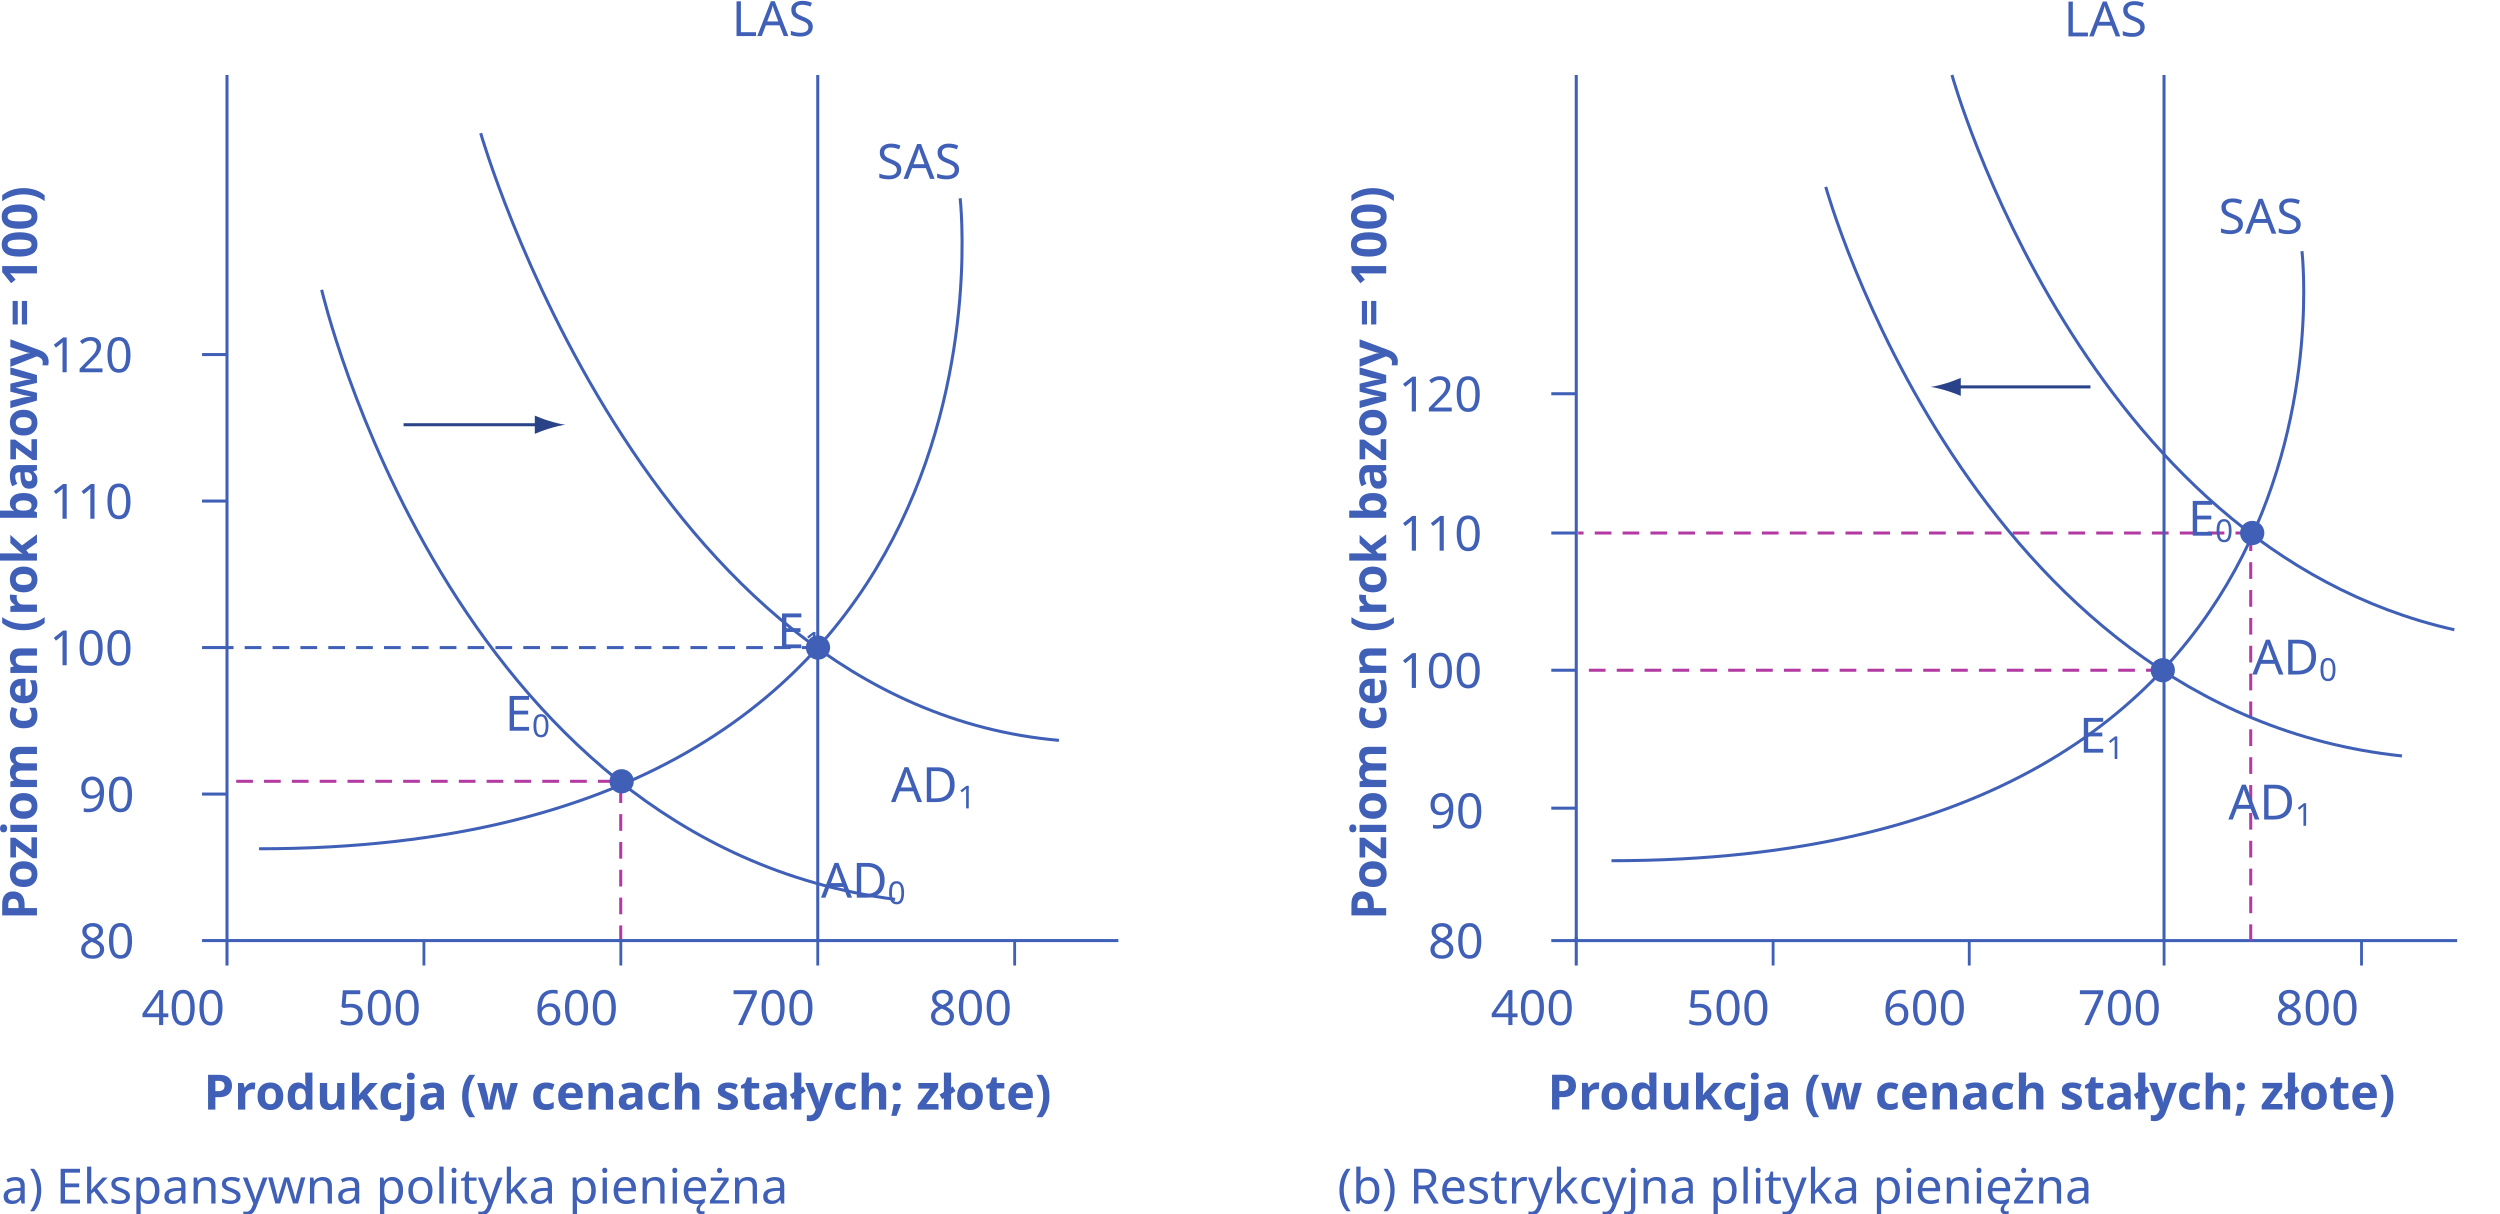
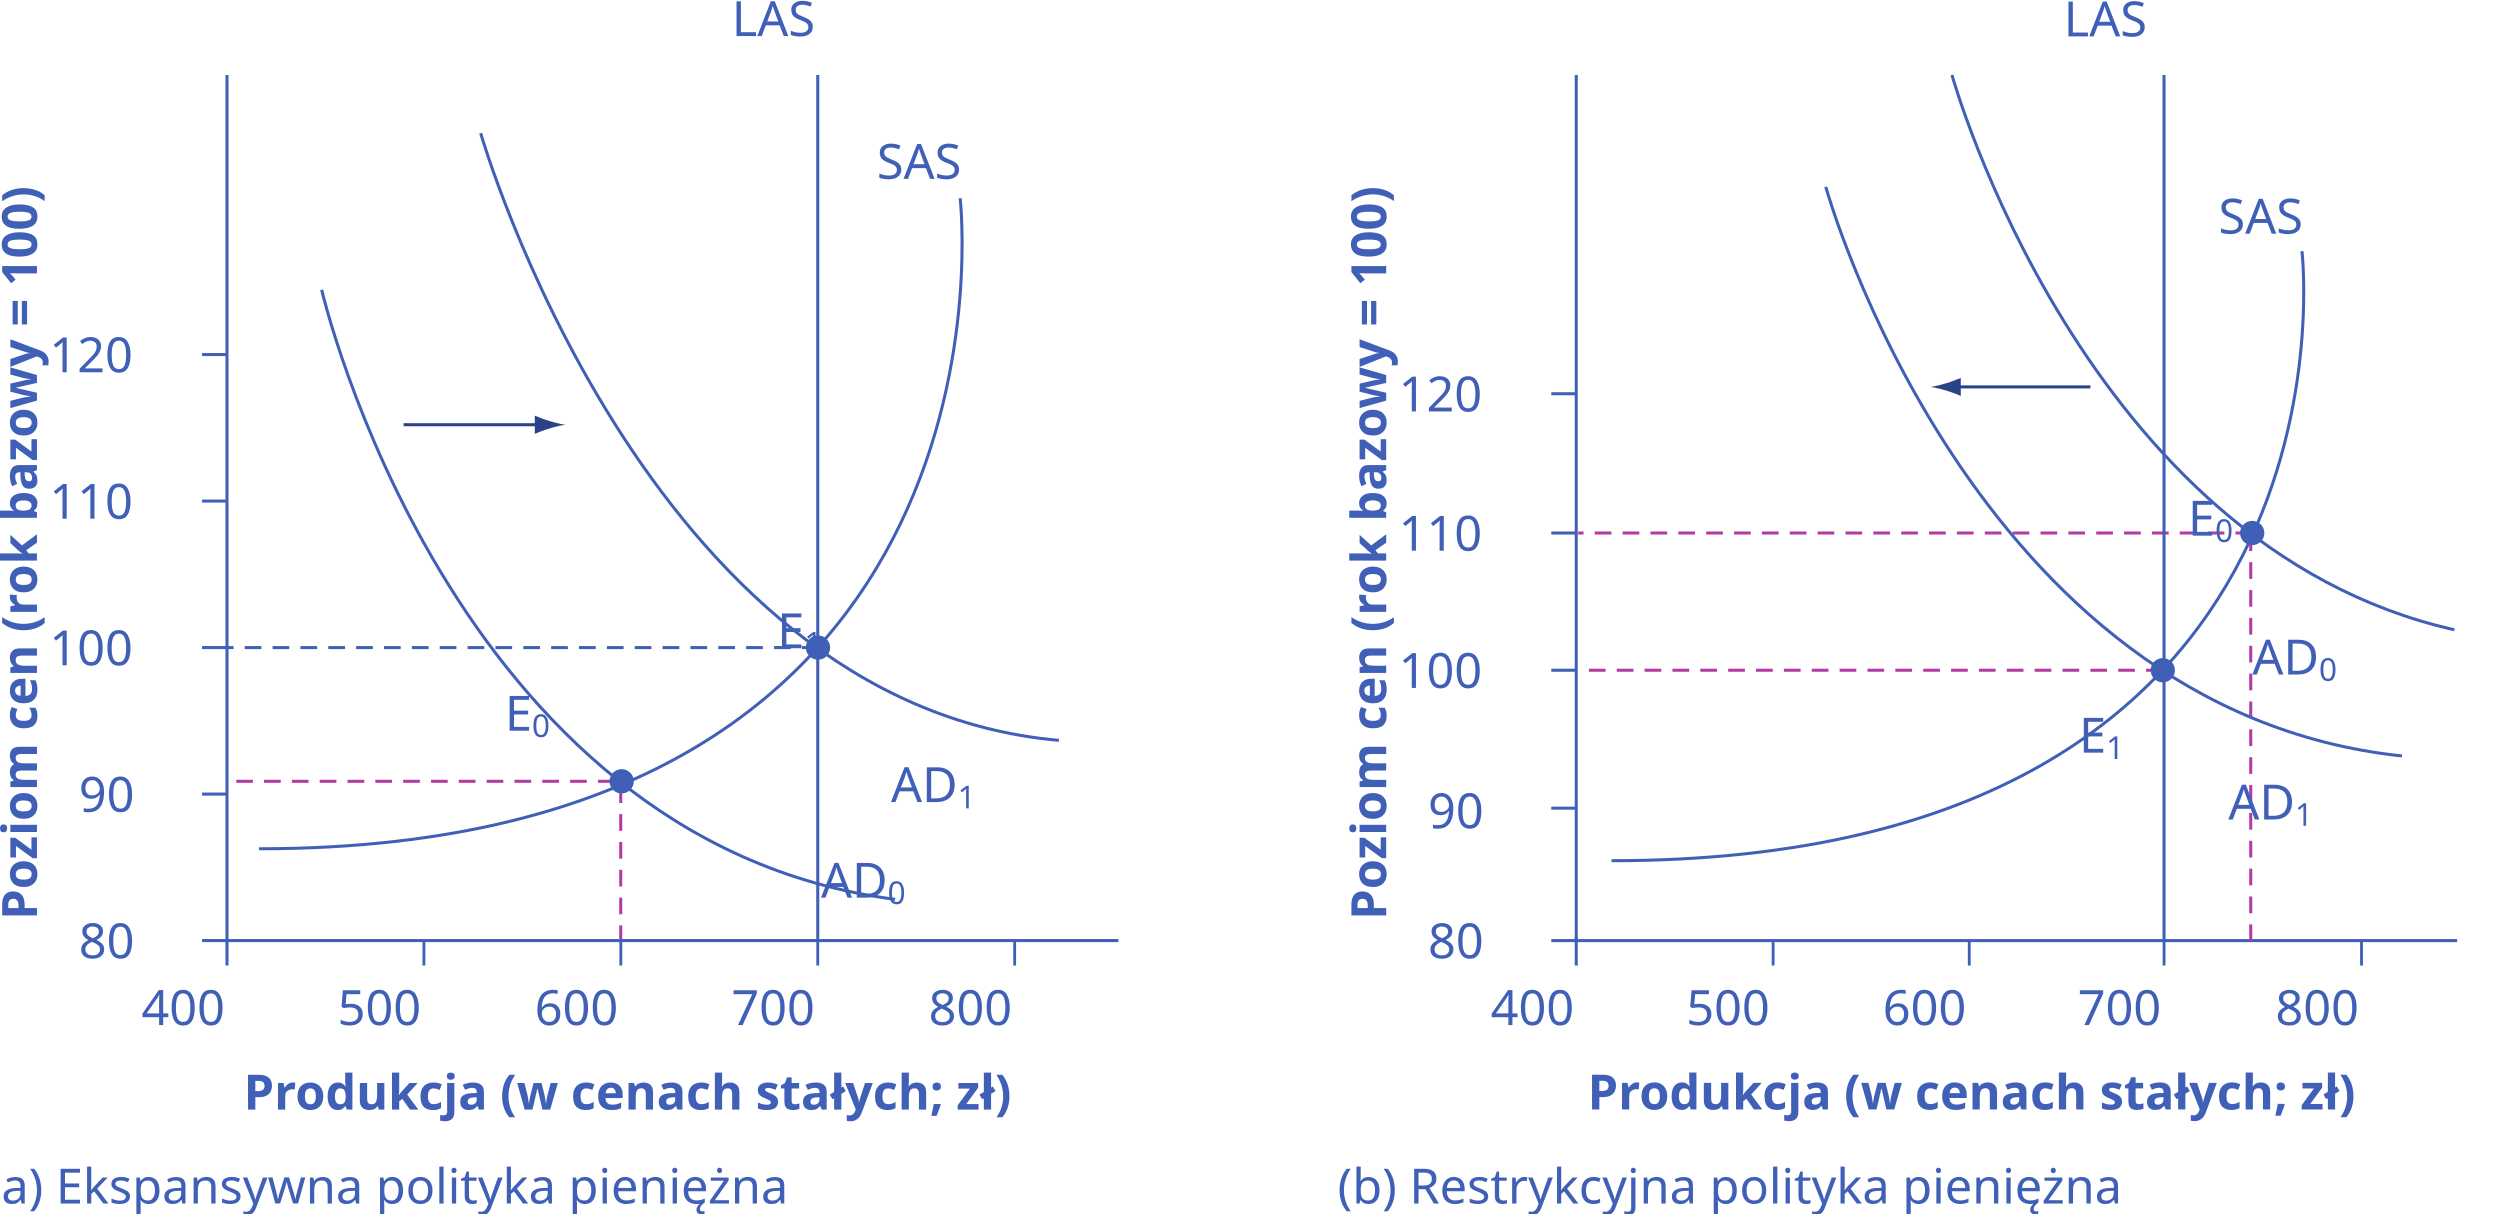
<svg xmlns="http://www.w3.org/2000/svg" version="1.1" id="svg2" width="548.226" height="266.145" viewBox="0 0 548.226 266.145">
  <defs id="defs6" />
  <g id="g10" transform="matrix(1.333333,0,0,-1.333333,1.796446,275.7946)">
-     <g id="g3885">
+     <g id="g1">
      <path d="M 35.987,52.152 V 48.047" style="fill:none;stroke:#3f60b6;stroke-width:0.5;stroke-linecap:butt;stroke-linejoin:miter;stroke-miterlimit:4;stroke-dasharray:none;stroke-opacity:1" id="path30" />
      <path d="M 68.373,52.152 V 48.047" style="fill:none;stroke:#3f60b6;stroke-width:0.465;stroke-linecap:butt;stroke-linejoin:miter;stroke-miterlimit:4;stroke-dasharray:none;stroke-opacity:1" id="path48" />
      <path d="M 133.146,52.152 V 48.047" style="fill:none;stroke:#3f60b6;stroke-width:0.465;stroke-linecap:butt;stroke-linejoin:miter;stroke-miterlimit:4;stroke-dasharray:none;stroke-opacity:1" id="path56" />
      <path d="M 100.759,52.152 V 48.047" style="fill:none;stroke:#3f60b6;stroke-width:0.465;stroke-linecap:butt;stroke-linejoin:miter;stroke-miterlimit:4;stroke-dasharray:none;stroke-opacity:1" id="path58" />
      <path d="M 165.532,52.152 V 48.047" style="fill:none;stroke:#3f60b6;stroke-width:0.465;stroke-linecap:butt;stroke-linejoin:miter;stroke-miterlimit:4;stroke-dasharray:none;stroke-opacity:1" id="path60" />
      <path d="m 31.882,52.152 h 4.105" style="fill:none;stroke:#3f60b6;stroke-width:0.5;stroke-linecap:butt;stroke-linejoin:miter;stroke-miterlimit:4;stroke-dasharray:none;stroke-opacity:1" id="path62" />
      <path d="m 31.882,76.247 h 4.105" style="fill:none;stroke:#3f60b6;stroke-width:0.5;stroke-linecap:butt;stroke-linejoin:miter;stroke-miterlimit:4;stroke-dasharray:none;stroke-opacity:1" id="path70" />
      <path d="m 31.882,100.342 h 4.105" style="fill:none;stroke:#3f60b6;stroke-width:0.5;stroke-linecap:butt;stroke-linejoin:miter;stroke-miterlimit:4;stroke-dasharray:none;stroke-opacity:1" id="path72" />
      <path d="m 31.882,124.437 h 4.105" style="fill:none;stroke:#3f60b6;stroke-width:0.5;stroke-linecap:butt;stroke-linejoin:miter;stroke-miterlimit:4;stroke-dasharray:none;stroke-opacity:1" id="path74" />
      <path d="m 31.882,148.532 h 4.105" style="fill:none;stroke:#3f60b6;stroke-width:0.5;stroke-linecap:butt;stroke-linejoin:miter;stroke-miterlimit:4;stroke-dasharray:none;stroke-opacity:1" id="path76" />
      <path d="m 77.71,184.939 c 0,0 26.947,-93.912 95.103,-99.857" style="fill:none;stroke:#3f60b6;stroke-width:0.5;stroke-linecap:butt;stroke-linejoin:miter;stroke-miterlimit:4;stroke-dasharray:none;stroke-opacity:1" id="path118" />
      <path d="m 51.557,159.183 c 0,0 21.002,-90.744 94.311,-100.253" style="fill:none;stroke:#3f60b6;stroke-width:0.5;stroke-linecap:butt;stroke-linejoin:miter;stroke-miterlimit:4;stroke-dasharray:none;stroke-opacity:1" id="path120" />
      <path d="m 156.567,174.24 c 0,0 12.284,-106.99 -115.311,-106.99" style="fill:none;stroke:#3f60b6;stroke-width:0.5;stroke-linecap:butt;stroke-linejoin:miter;stroke-miterlimit:4;stroke-dasharray:none;stroke-opacity:1" id="path122" />
      <path d="M 133.286,100.339 H 35.805" style="fill:none;stroke:#3f60b6;stroke-width:0.5;stroke-linecap:butt;stroke-linejoin:miter;stroke-miterlimit:4;stroke-dasharray:2.749, 1.833;stroke-dashoffset:0;stroke-opacity:1" id="path124" />
      <path d="M 133.146,51.896 V 194.514" style="fill:none;stroke:#3f60b6;stroke-width:0.5;stroke-linecap:butt;stroke-linejoin:miter;stroke-miterlimit:4;stroke-dasharray:none;stroke-opacity:1" id="path126" />
      <path d="M 100.742,51.896 V 78.348 H 35.805" style="fill:none;stroke:#b33aa3;stroke-width:0.499;stroke-linecap:butt;stroke-linejoin:miter;stroke-miterlimit:4;stroke-dasharray:2.746, 1.83;stroke-dashoffset:0;stroke-opacity:1" id="path128" />
      <path d="M 65.031,136.992 H 87.618" style="fill:none;stroke:#2a4288;stroke-width:0.5;stroke-linecap:butt;stroke-linejoin:miter;stroke-miterlimit:4;stroke-dasharray:none;stroke-opacity:1" id="path130" />
      <path d="m 89.021,137.602 c -0.984,0.297 -1.622,0.57 -2.41,0.887 v -3 c 0.282,0.134 1.427,0.59 2.41,0.886 1.052,0.319 2.005,0.537 2.624,0.614 -0.619,0.077 -1.572,0.295 -2.624,0.613" style="fill:#2a4288;fill-opacity:1;fill-rule:nonzero;stroke:none;stroke-width:0.1" id="path132" />
      <path d="m 134.602,101.753 c 0.778,-0.778 0.778,-2.051 0,-2.828 -0.778,-0.778 -2.05,-0.778 -2.828,0 -0.778,0.777 -0.778,2.05 0,2.828 0.778,0.777 2.05,0.777 2.828,0" style="fill:#3f60b6;fill-opacity:1;fill-rule:nonzero;stroke:none;stroke-width:0.1" id="path134" />
      <path d="m 102.305,79.762 c 0.778,-0.778 0.778,-2.051 0,-2.829 -0.778,-0.777 -2.05,-0.777 -2.828,0 -0.778,0.778 -0.778,2.051 0,2.829 0.778,0.777 2.05,0.777 2.828,0" style="fill:#3f60b6;fill-opacity:1;fill-rule:nonzero;stroke:none;stroke-width:0.1" id="path136" />
      <path d="M 257.895,52.746 V 48.047" style="fill:none;stroke:#3f60b6;stroke-width:0.5;stroke-linecap:butt;stroke-linejoin:miter;stroke-miterlimit:4;stroke-dasharray:none;stroke-opacity:1" id="path154" />
      <path d="M 290.273,52.16 V 48.047" style="fill:none;stroke:#3f60b6;stroke-width:0.468;stroke-linecap:butt;stroke-linejoin:miter;stroke-miterlimit:4;stroke-dasharray:none;stroke-opacity:1" id="path206" />
      <path d="M 354.573,52.161 V 48.047" style="fill:none;stroke:#3f60b6;stroke-width:0.468;stroke-linecap:butt;stroke-linejoin:miter;stroke-miterlimit:4;stroke-dasharray:none;stroke-opacity:1" id="path214" />
      <path d="M 322.531,52.16 V 48.047" style="fill:none;stroke:#3f60b6;stroke-width:0.468;stroke-linecap:butt;stroke-linejoin:miter;stroke-miterlimit:4;stroke-dasharray:none;stroke-opacity:1" id="path216" />
      <path d="M 387.046,52.16 V 48.047" style="fill:none;stroke:#3f60b6;stroke-width:0.468;stroke-linecap:butt;stroke-linejoin:miter;stroke-miterlimit:4;stroke-dasharray:none;stroke-opacity:1" id="path218" />
      <path d="M 253.79,52.148 H 257.895" style="fill:none;stroke:#3f60b6;stroke-width:0.5;stroke-linecap:butt;stroke-linejoin:miter;stroke-miterlimit:4;stroke-dasharray:none;stroke-opacity:1" id="path220" />
      <path d="M 253.79,73.929 H 257.895" style="fill:none;stroke:#3f60b6;stroke-width:0.5;stroke-linecap:butt;stroke-linejoin:miter;stroke-miterlimit:4;stroke-dasharray:none;stroke-opacity:1" id="path228" />
      <path d="M 253.79,96.614 H 257.895" style="fill:none;stroke:#3f60b6;stroke-width:0.5;stroke-linecap:butt;stroke-linejoin:miter;stroke-miterlimit:4;stroke-dasharray:none;stroke-opacity:1" id="path230" />
      <path d="M 253.79,119.183 H 257.895" style="fill:none;stroke:#3f60b6;stroke-width:0.5;stroke-linecap:butt;stroke-linejoin:miter;stroke-miterlimit:4;stroke-dasharray:none;stroke-opacity:1" id="path232" />
      <path d="M 253.79,142.088 H 257.895" style="fill:none;stroke:#3f60b6;stroke-width:0.5;stroke-linecap:butt;stroke-linejoin:miter;stroke-miterlimit:4;stroke-dasharray:none;stroke-opacity:1" id="path234" />
      <path d="M 402.773,52.148 H 257.895 v 142.366" style="fill:none;stroke:#3f60b6;stroke-width:0.5;stroke-linecap:butt;stroke-linejoin:miter;stroke-miterlimit:4;stroke-dasharray:none;stroke-opacity:1" id="path236" />
      <path d="m 319.687,194.514 c 0,0 21.537,-77.536 82.626,-91.242" style="fill:none;stroke:#3f60b6;stroke-width:0.5;stroke-linecap:butt;stroke-linejoin:miter;stroke-miterlimit:4;stroke-dasharray:none;stroke-opacity:1" id="path238" />
      <path d="m 377.251,165.536 c 0,0 11.749,-100.25 -113.564,-100.25" style="fill:none;stroke:#3f60b6;stroke-width:0.5;stroke-linecap:butt;stroke-linejoin:miter;stroke-miterlimit:4;stroke-dasharray:none;stroke-opacity:1" id="path240" />
      <path d="M 354.362,96.614 H 258.207" style="fill:none;stroke:#b33aa3;stroke-width:0.5;stroke-linecap:butt;stroke-linejoin:miter;stroke-miterlimit:4;stroke-dasharray:2.749, 1.833;stroke-dashoffset:0;stroke-opacity:1" id="path242" />
      <path d="M 369.07,119.183 H 258.207" style="fill:none;stroke:#b33aa3;stroke-width:0.5;stroke-linecap:butt;stroke-linejoin:miter;stroke-miterlimit:4;stroke-dasharray:2.749, 1.833;stroke-dashoffset:0;stroke-opacity:1" id="path244" />
      <path d="M 354.565,51.894 V 194.514" style="fill:none;stroke:#3f60b6;stroke-width:0.5;stroke-linecap:butt;stroke-linejoin:miter;stroke-miterlimit:4;stroke-dasharray:none;stroke-opacity:1" id="path246" />
      <path d="m 342.463,143.215 h -22.32" style="fill:none;stroke:#2a4288;stroke-width:0.5;stroke-linecap:butt;stroke-linejoin:miter;stroke-miterlimit:4;stroke-dasharray:none;stroke-opacity:1" id="path248" />
      <path d="m 318.754,143.817 c 0.973,0.294 1.604,0.564 2.383,0.877 v -2.964 c -0.278,0.132 -1.41,0.583 -2.383,0.876 -1.039,0.314 -1.979,0.53 -2.591,0.606 0.612,0.076 1.552,0.291 2.591,0.605" style="fill:#2a4288;fill-opacity:1;fill-rule:nonzero;stroke:none;stroke-width:0.1" id="path250" />
      <path d="M 368.825,118.967 V 52.13" style="fill:none;stroke:#b33aa3;stroke-width:0.5;stroke-linecap:butt;stroke-linejoin:miter;stroke-miterlimit:4;stroke-dasharray:2.749, 1.833;stroke-dashoffset:0;stroke-opacity:1" id="path252" />
      <path d="m 298.931,176.109 c 0,0 23.889,-86.152 94.767,-93.593" style="fill:none;stroke:#3f60b6;stroke-width:0.5;stroke-linecap:butt;stroke-linejoin:miter;stroke-miterlimit:4;stroke-dasharray:none;stroke-opacity:1" id="path254" />
      <path d="m 370.484,120.597 c 0.777,-0.778 0.777,-2.051 0,-2.829 -0.777,-0.777 -2.051,-0.777 -2.828,0 -0.778,0.778 -0.778,2.051 0,2.829 0.777,0.778 2.051,0.778 2.828,0" style="fill:#3f60b6;fill-opacity:1;fill-rule:nonzero;stroke:none;stroke-width:0.1" id="path256" />
      <path d="m 355.776,98.028 c 0.777,-0.778 0.777,-2.052 0,-2.829 -0.777,-0.777 -2.051,-0.777 -2.828,0 -0.778,0.777 -0.778,2.051 0,2.829 0.777,0.778 2.051,0.778 2.828,0" style="fill:#3f60b6;fill-opacity:1;fill-rule:nonzero;stroke:none;stroke-width:0.1" id="path258" />
      <text xml:space="preserve" style="font-variant:normal;font-weight:normal;font-size:8px;font-family:ArialMT;-inkscape-font-specification:ArialMT;writing-mode:lr-tb;fill:#3f60b6;fill-opacity:1;fill-rule:nonzero;stroke:none;stroke-width:1" id="text20116-1-3-7-8-7-9-3-7-5-2" x="109.14" y="-24.354" transform="scale(1,-1)">
-         <tspan style="font-style:normal;font-variant:normal;font-weight:bold;font-stretch:normal;font-family:sans-serif;-inkscape-font-specification:'sans-serif Bold';text-align:center;text-anchor:middle;stroke-width:1" x="109.14" y="-24.354" id="tspan4232-0-4-6-5-2-6-7-0-6">Produkcja (w cenach stałych; złote)</tspan>
+         <tspan style="font-style:normal;font-variant:normal;font-weight:bold;font-stretch:normal;font-family:sans-serif;-inkscape-font-specification:'sans-serif Bold';text-align:center;text-anchor:middle;stroke-width:1" x="109.14" y="-24.354" id="tspan4232-0-4-6-5-2-6-7-0-6">Produkcja (w cenach stałych; zł)</tspan>
      </text>
      <text xml:space="preserve" style="font-variant:normal;font-weight:normal;font-size:8px;font-family:ArialMT;-inkscape-font-specification:ArialMT;writing-mode:lr-tb;fill:#3f60b6;fill-opacity:1;fill-rule:nonzero;stroke:none;stroke-width:1" id="text20116-1-3-7-8-7-9-3-7-5-2-8" x="330.186" y="-24.371" transform="scale(1,-1)">
-         <tspan style="font-style:normal;font-variant:normal;font-weight:bold;font-stretch:normal;font-family:sans-serif;-inkscape-font-specification:'sans-serif Bold';text-align:center;text-anchor:middle;stroke-width:1" x="330.186" y="-24.371" id="tspan4232-0-4-6-5-2-6-7-0-6-31">Produkcja (w cenach stałych; złote)</tspan>
+         <tspan style="font-style:normal;font-variant:normal;font-weight:bold;font-stretch:normal;font-family:sans-serif;-inkscape-font-specification:'sans-serif Bold';text-align:center;text-anchor:middle;stroke-width:1" x="330.186" y="-24.371" id="tspan4232-0-4-6-5-2-6-7-0-6-31">Produkcja (w cenach stałych; zł)</tspan>
      </text>
      <text xml:space="preserve" style="font-variant:normal;font-weight:normal;font-size:8px;font-family:ArialMT;-inkscape-font-specification:ArialMT;writing-mode:lr-tb;fill:#3f60b6;fill-opacity:1;fill-rule:nonzero;stroke:none;stroke-width:1" id="text20116-1-3-7-8-7-9-3-7-5-2-9" x="123.183" y="4.731" transform="matrix(0,1,1,0,0,0)">
        <tspan style="font-style:normal;font-variant:normal;font-weight:bold;font-stretch:normal;font-family:sans-serif;-inkscape-font-specification:'sans-serif Bold';text-align:center;text-anchor:middle;stroke-width:1" x="123.183" y="4.731" id="tspan4232-0-4-6-5-2-6-7-0-6-3">Poziom cen (rok bazowy = 100)</tspan>
      </text>
      <text xml:space="preserve" style="font-variant:normal;font-weight:normal;font-size:8px;font-family:ArialMT;-inkscape-font-specification:ArialMT;writing-mode:lr-tb;fill:#3f60b6;fill-opacity:1;fill-rule:nonzero;stroke:none;stroke-width:1" id="text20116-1-3-7-8-7-9-3-7-5-2-9-8" x="123.183" y="226.639" transform="matrix(0,1,1,0,0,0)">
        <tspan style="font-style:normal;font-variant:normal;font-weight:bold;font-stretch:normal;font-family:sans-serif;-inkscape-font-specification:'sans-serif Bold';text-align:center;text-anchor:middle;stroke-width:1" x="123.183" y="226.639" id="tspan4232-0-4-6-5-2-6-7-0-6-3-9">Poziom cen (rok bazowy = 100)</tspan>
      </text>
      <text xml:space="preserve" style="font-variant:normal;font-weight:normal;font-size:8px;font-family:ArialMT;-inkscape-font-specification:ArialMT;writing-mode:lr-tb;fill:#3f60b6;fill-opacity:1;fill-rule:nonzero;stroke:none;stroke-width:1" id="text20116-1-3-7-8-7-9-3-7-5-42-0-8-7" x="378.861" y="-118.747" transform="scale(1,-1)">
        <tspan style="font-style:normal;font-variant:normal;font-weight:normal;font-stretch:normal;font-family:sans-serif;-inkscape-font-specification:sans-serif;text-align:center;text-anchor:middle;stroke-width:1" x="378.861" y="-118.747" id="tspan4232-0-4-6-5-2-6-7-0-96-36-6-6">E<tspan style="font-size:65%;baseline-shift:sub" id="tspan77722-4">0</tspan>
        </tspan>
      </text>
      <text xml:space="preserve" style="font-variant:normal;font-weight:normal;font-size:8px;font-family:ArialMT;-inkscape-font-specification:ArialMT;writing-mode:lr-tb;fill:#3f60b6;fill-opacity:1;fill-rule:nonzero;stroke:none;stroke-width:1" id="text20116-1-3-7-8-7-9-3-7-5-42-0-8-7-8" x="102.042" y="-86.668" transform="scale(1,-1)">
        <tspan style="font-style:normal;font-variant:normal;font-weight:normal;font-stretch:normal;font-family:sans-serif;-inkscape-font-specification:sans-serif;text-align:center;text-anchor:middle;stroke-width:1" x="102.042" y="-86.668" id="tspan4232-0-4-6-5-2-6-7-0-96-36-6-6-59">E<tspan style="font-size:65%;baseline-shift:sub" id="tspan77722-4-7">0</tspan>
        </tspan>
      </text>
      <text xml:space="preserve" style="font-variant:normal;font-weight:normal;font-size:8px;font-family:ArialMT;-inkscape-font-specification:ArialMT;writing-mode:lr-tb;fill:#3f60b6;fill-opacity:1;fill-rule:nonzero;stroke:none;stroke-width:1" id="text20116-1-3-7-8-7-9-3-7-5-42-0-8-7-2" x="146.835" y="-100.234" transform="scale(1,-1)">
        <tspan style="font-style:normal;font-variant:normal;font-weight:normal;font-stretch:normal;font-family:sans-serif;-inkscape-font-specification:sans-serif;text-align:center;text-anchor:middle;stroke-width:1" x="146.835" y="-100.234" id="tspan4232-0-4-6-5-2-6-7-0-96-36-6-6-4">E<tspan style="font-size:65%;baseline-shift:sub" id="tspan79403">1</tspan>
        </tspan>
      </text>
      <text xml:space="preserve" style="font-variant:normal;font-weight:normal;font-size:8px;font-family:ArialMT;-inkscape-font-specification:ArialMT;writing-mode:lr-tb;fill:#3f60b6;fill-opacity:1;fill-rule:nonzero;stroke:none;stroke-width:1" id="text20116-1-3-7-8-7-9-3-7-5-42-0-8-7-2-5" x="360.941" y="-83.057" transform="scale(1,-1)">
        <tspan style="font-style:normal;font-variant:normal;font-weight:normal;font-stretch:normal;font-family:sans-serif;-inkscape-font-specification:sans-serif;text-align:center;text-anchor:middle;stroke-width:1" x="360.941" y="-83.057" id="tspan4232-0-4-6-5-2-6-7-0-96-36-6-6-4-3">E<tspan style="font-size:65%;baseline-shift:sub" id="tspan79403-8">1</tspan>
        </tspan>
      </text>
      <text xml:space="preserve" style="font-variant:normal;font-weight:normal;font-size:8px;font-family:ArialMT;-inkscape-font-specification:ArialMT;writing-mode:lr-tb;fill:#3f60b6;fill-opacity:1;fill-rule:nonzero;stroke:none;stroke-width:1" id="text20116-1-3-7-8-7-9-3-7-5-42-0-0-0" x="133.135" y="-200.908" transform="scale(1,-1)">
        <tspan style="font-style:normal;font-variant:normal;font-weight:normal;font-stretch:normal;font-family:sans-serif;-inkscape-font-specification:sans-serif;text-align:center;text-anchor:middle;stroke-width:1" x="133.135" y="-200.908" id="tspan4232-0-4-6-5-2-6-7-0-96-36-4-9">LAS</tspan>
      </text>
      <text xml:space="preserve" style="font-variant:normal;font-weight:normal;font-size:8px;font-family:ArialMT;-inkscape-font-specification:ArialMT;writing-mode:lr-tb;fill:#3f60b6;fill-opacity:1;fill-rule:nonzero;stroke:none;stroke-width:1" id="text20116-1-3-7-8-7-9-3-7-5-42-0-0-0-8" x="352.195" y="-200.858" transform="scale(1,-1)">
        <tspan style="font-style:normal;font-variant:normal;font-weight:normal;font-stretch:normal;font-family:sans-serif;-inkscape-font-specification:sans-serif;text-align:center;text-anchor:middle;stroke-width:1" x="352.195" y="-200.858" id="tspan4232-0-4-6-5-2-6-7-0-96-36-4-9-1">LAS</tspan>
      </text>
      <text xml:space="preserve" style="font-variant:normal;font-weight:normal;font-size:8px;font-family:ArialMT;-inkscape-font-specification:ArialMT;writing-mode:lr-tb;fill:#3f60b6;fill-opacity:1;fill-rule:nonzero;stroke:none;stroke-width:1" id="text20116-1-3-7-8-7-9-3-7-5-42-0-0-0-62" x="157.096" y="-177.429" transform="scale(1,-1)">
        <tspan style="font-style:normal;font-variant:normal;font-weight:normal;font-stretch:normal;font-family:sans-serif;-inkscape-font-specification:sans-serif;text-align:center;text-anchor:middle;stroke-width:1" x="157.096" y="-177.429" id="tspan4232-0-4-6-5-2-6-7-0-96-36-4-9-5">SAS</tspan>
      </text>
      <text xml:space="preserve" style="font-variant:normal;font-weight:normal;font-size:8px;font-family:ArialMT;-inkscape-font-specification:ArialMT;writing-mode:lr-tb;fill:#3f60b6;fill-opacity:1;fill-rule:nonzero;stroke:none;stroke-width:1" id="text20116-1-3-7-8-7-9-3-7-5-42-0-0-0-62-6" x="69.66" y="-8.901" transform="scale(1,-1)">
        <tspan style="font-style:normal;font-variant:normal;font-weight:normal;font-stretch:normal;font-family:sans-serif;-inkscape-font-specification:sans-serif;text-align:center;text-anchor:middle;stroke-width:1" x="69.66" y="-8.901" id="tspan4232-0-4-6-5-2-6-7-0-96-36-4-9-5-4">(a) Ekspansywna polityka pieniężna</tspan>
      </text>
-       <text xml:space="preserve" style="font-variant:normal;font-weight:normal;font-size:8px;font-family:ArialMT;-inkscape-font-specification:ArialMT;writing-mode:lr-tb;fill:#3f60b6;fill-opacity:1;fill-rule:nonzero;stroke:none;stroke-width:1" id="text20116-1-3-7-8-7-9-3-7-5-42-0-0-0-62-3" x="287.752" y="-8.901" transform="scale(1,-1)">
-         <tspan style="font-style:normal;font-variant:normal;font-weight:normal;font-stretch:normal;font-family:sans-serif;-inkscape-font-specification:sans-serif;text-align:center;text-anchor:middle;stroke-width:1" x="289.024" y="-8.901" id="tspan4232-0-4-6-5-2-6-7-0-96-36-4-9-5-3">(b) Restrykcyjna plityka pieniężna </tspan>
+       <text xml:space="preserve" style="font-variant:normal;font-weight:normal;font-size:8px;font-family:ArialMT;-inkscape-font-specification:ArialMT;writing-mode:lr-tb;fill:#3f60b6;fill-opacity:1;fill-rule:nonzero;stroke:none;stroke-width:1" id="text20116-1-3-7-8-7-9-3-7-5-42-0-0-0-62-3" x="290.199" y="-8.901" transform="scale(1,-1)">
+         <tspan style="font-style:normal;font-variant:normal;font-weight:normal;font-stretch:normal;font-family:sans-serif;-inkscape-font-specification:sans-serif;text-align:center;text-anchor:middle;stroke-width:1" x="291.471" y="-8.901" id="tspan4232-0-4-6-5-2-6-7-0-96-36-4-9-5-3">(b) Restrykcyjna polityka pieniężna </tspan>
      </text>
      <text xml:space="preserve" style="font-variant:normal;font-weight:normal;font-size:8px;font-family:ArialMT;-inkscape-font-specification:ArialMT;writing-mode:lr-tb;fill:#3f60b6;fill-opacity:1;fill-rule:nonzero;stroke:none;stroke-width:1" id="text20116-1-3-7-8-7-9-3-7-5-42-0-0-0-8-6" x="377.753" y="-168.417" transform="scale(1,-1)">
        <tspan style="font-style:normal;font-variant:normal;font-weight:normal;font-stretch:normal;font-family:sans-serif;-inkscape-font-specification:sans-serif;text-align:center;text-anchor:middle;stroke-width:1" x="377.753" y="-168.417" id="tspan4232-0-4-6-5-2-6-7-0-96-36-4-9-1-2">SAS</tspan>
      </text>
      <text xml:space="preserve" style="font-variant:normal;font-weight:normal;font-size:8px;font-family:ArialMT;-inkscape-font-specification:ArialMT;writing-mode:lr-tb;fill:#3f60b6;fill-opacity:1;fill-rule:nonzero;stroke:none;stroke-width:1" id="text20116-1-3-7-8-7-9-3-7-5-42-0-0-0-9" x="392.697" y="-95.908" transform="scale(1,-1)">
        <tspan style="font-style:normal;font-variant:normal;font-weight:normal;font-stretch:normal;font-family:sans-serif;-inkscape-font-specification:sans-serif;text-align:center;text-anchor:middle;stroke-width:1" x="392.697" y="-95.908" id="tspan4232-0-4-6-5-2-6-7-0-96-36-4-9-3">AD<tspan style="font-size:65%;baseline-shift:sub" id="tspan79644">0</tspan>
        </tspan>
      </text>
      <text xml:space="preserve" style="font-variant:normal;font-weight:normal;font-size:8px;font-family:ArialMT;-inkscape-font-specification:ArialMT;writing-mode:lr-tb;fill:#3f60b6;fill-opacity:1;fill-rule:nonzero;stroke:none;stroke-width:1" id="text20116-1-3-7-8-7-9-3-7-5-42-0-0-0-9-7" x="157.279" y="-59.202" transform="scale(1,-1)">
        <tspan style="font-style:normal;font-variant:normal;font-weight:normal;font-stretch:normal;font-family:sans-serif;-inkscape-font-specification:sans-serif;text-align:center;text-anchor:middle;stroke-width:1" x="157.279" y="-59.202" id="tspan4232-0-4-6-5-2-6-7-0-96-36-4-9-3-4">AD<tspan style="font-size:65%;baseline-shift:sub" id="tspan79644-1">0</tspan>
        </tspan>
      </text>
      <text xml:space="preserve" style="font-variant:normal;font-weight:normal;font-size:8px;font-family:ArialMT;-inkscape-font-specification:ArialMT;writing-mode:lr-tb;fill:#3f60b6;fill-opacity:1;fill-rule:nonzero;stroke:none;stroke-width:1" id="text20116-1-3-7-8-7-9-3-7-5-42-0-0-0-6" x="168.791" y="-74.93" transform="scale(1,-1)">
        <tspan style="font-style:normal;font-variant:normal;font-weight:normal;font-stretch:normal;font-family:sans-serif;-inkscape-font-specification:sans-serif;text-align:center;text-anchor:middle;stroke-width:1" x="168.791" y="-74.93" id="tspan4232-0-4-6-5-2-6-7-0-96-36-4-9-80">AD<tspan style="font-size:65%;baseline-shift:sub" id="tspan79642">1</tspan>
        </tspan>
      </text>
      <text xml:space="preserve" style="font-variant:normal;font-weight:normal;font-size:8px;font-family:ArialMT;-inkscape-font-specification:ArialMT;writing-mode:lr-tb;fill:#3f60b6;fill-opacity:1;fill-rule:nonzero;stroke:none;stroke-width:1" id="text20116-1-3-7-8-7-9-3-7-5-42-0-0-0-6-7" x="388.743" y="-72.063" transform="scale(1,-1)">
        <tspan style="font-style:normal;font-variant:normal;font-weight:normal;font-stretch:normal;font-family:sans-serif;-inkscape-font-specification:sans-serif;text-align:center;text-anchor:middle;stroke-width:1" x="388.743" y="-72.063" id="tspan4232-0-4-6-5-2-6-7-0-96-36-4-9-80-8">AD<tspan style="font-size:65%;baseline-shift:sub" id="tspan79642-5">1</tspan>
        </tspan>
      </text>
      <text xml:space="preserve" style="font-variant:normal;font-weight:normal;font-size:8px;font-family:ArialMT;-inkscape-font-specification:ArialMT;writing-mode:lr-tb;fill:#3f60b6;fill-opacity:1;fill-rule:nonzero;stroke:none;stroke-width:1" id="text20116-1-3-7-8-7-9-3-7-5-42-0-1-72-4" x="36.057" y="-38.255" transform="scale(1,-1)">
        <tspan style="font-style:normal;font-variant:normal;font-weight:normal;font-stretch:normal;font-family:sans-serif;-inkscape-font-specification:sans-serif;text-align:center;text-anchor:middle;stroke-width:1" x="36.057" y="-38.255" id="tspan4232-0-4-6-5-2-6-7-0-96-36-0-72-7">400</tspan>
      </text>
      <text xml:space="preserve" style="font-variant:normal;font-weight:normal;font-size:8px;font-family:ArialMT;-inkscape-font-specification:ArialMT;writing-mode:lr-tb;fill:#3f60b6;fill-opacity:1;fill-rule:nonzero;stroke:none;stroke-width:1" id="text20116-1-3-7-8-7-9-3-7-5-42-0-1-72-6" x="68.33" y="-38.255" transform="scale(1,-1)">
        <tspan style="font-style:normal;font-variant:normal;font-weight:normal;font-stretch:normal;font-family:sans-serif;-inkscape-font-specification:sans-serif;text-align:center;text-anchor:middle;stroke-width:1" x="68.33" y="-38.255" id="tspan4232-0-4-6-5-2-6-7-0-96-36-0-72-31">500</tspan>
      </text>
      <text xml:space="preserve" style="font-variant:normal;font-weight:normal;font-size:8px;font-family:ArialMT;-inkscape-font-specification:ArialMT;writing-mode:lr-tb;fill:#3f60b6;fill-opacity:1;fill-rule:nonzero;stroke:none;stroke-width:1" id="text20116-1-3-7-8-7-9-3-7-5-42-0-1-72-7" x="100.746" y="-38.255" transform="scale(1,-1)">
        <tspan style="font-style:normal;font-variant:normal;font-weight:normal;font-stretch:normal;font-family:sans-serif;-inkscape-font-specification:sans-serif;text-align:center;text-anchor:middle;stroke-width:1" x="100.746" y="-38.255" id="tspan4232-0-4-6-5-2-6-7-0-96-36-0-72-59">600</tspan>
      </text>
      <text xml:space="preserve" style="font-variant:normal;font-weight:normal;font-size:8px;font-family:ArialMT;-inkscape-font-specification:ArialMT;writing-mode:lr-tb;fill:#3f60b6;fill-opacity:1;fill-rule:nonzero;stroke:none;stroke-width:1" id="text20116-1-3-7-8-7-9-3-7-5-42-0-1-72-6-6" x="133.083" y="-38.255" transform="scale(1,-1)">
        <tspan style="font-style:normal;font-variant:normal;font-weight:normal;font-stretch:normal;font-family:sans-serif;-inkscape-font-specification:sans-serif;text-align:center;text-anchor:middle;stroke-width:1" x="133.083" y="-38.255" id="tspan4232-0-4-6-5-2-6-7-0-96-36-0-72-31-0">700</tspan>
      </text>
      <text xml:space="preserve" style="font-variant:normal;font-weight:normal;font-size:8px;font-family:ArialMT;-inkscape-font-specification:ArialMT;writing-mode:lr-tb;fill:#3f60b6;fill-opacity:1;fill-rule:nonzero;stroke:none;stroke-width:1" id="text20116-1-3-7-8-7-9-3-7-5-42-0-1-72-7-4" x="165.526" y="-38.255" transform="scale(1,-1)">
        <tspan style="font-style:normal;font-variant:normal;font-weight:normal;font-stretch:normal;font-family:sans-serif;-inkscape-font-specification:sans-serif;text-align:center;text-anchor:middle;stroke-width:1" x="165.526" y="-38.255" id="tspan4232-0-4-6-5-2-6-7-0-96-36-0-72-59-8">800</tspan>
      </text>
      <text xml:space="preserve" style="font-variant:normal;font-weight:normal;font-size:8px;font-family:ArialMT;-inkscape-font-specification:ArialMT;writing-mode:lr-tb;fill:#3f60b6;fill-opacity:1;fill-rule:nonzero;stroke:none;stroke-width:1" id="text20116-1-3-7-8-7-9-3-7-5-42-0-1-72-4-5" x="20.923" y="-145.62" transform="scale(1,-1)">
        <tspan style="font-style:normal;font-variant:normal;font-weight:normal;font-stretch:normal;font-family:sans-serif;-inkscape-font-specification:sans-serif;text-align:center;text-anchor:middle;stroke-width:1" x="20.923" y="-145.62" id="tspan4232-0-4-6-5-2-6-7-0-96-36-0-72-7-9">120</tspan>
      </text>
      <text xml:space="preserve" style="font-variant:normal;font-weight:normal;font-size:8px;font-family:ArialMT;-inkscape-font-specification:ArialMT;writing-mode:lr-tb;fill:#3f60b6;fill-opacity:1;fill-rule:nonzero;stroke:none;stroke-width:1" id="text20116-1-3-7-8-7-9-3-7-5-42-0-1-72-6-4" x="20.923" y="-121.525" transform="scale(1,-1)">
        <tspan style="font-style:normal;font-variant:normal;font-weight:normal;font-stretch:normal;font-family:sans-serif;-inkscape-font-specification:sans-serif;text-align:center;text-anchor:middle;stroke-width:1" x="20.923" y="-121.525" id="tspan4232-0-4-6-5-2-6-7-0-96-36-0-72-31-6">110</tspan>
      </text>
      <text xml:space="preserve" style="font-variant:normal;font-weight:normal;font-size:8px;font-family:ArialMT;-inkscape-font-specification:ArialMT;writing-mode:lr-tb;fill:#3f60b6;fill-opacity:1;fill-rule:nonzero;stroke:none;stroke-width:1" id="text20116-1-3-7-8-7-9-3-7-5-42-0-1-72-7-9" x="20.923" y="-97.43" transform="scale(1,-1)">
        <tspan style="font-style:normal;font-variant:normal;font-weight:normal;font-stretch:normal;font-family:sans-serif;-inkscape-font-specification:sans-serif;text-align:center;text-anchor:middle;stroke-width:1" x="20.923" y="-97.43" id="tspan4232-0-4-6-5-2-6-7-0-96-36-0-72-59-2">100</tspan>
      </text>
      <text xml:space="preserve" style="font-variant:normal;font-weight:normal;font-size:8px;font-family:ArialMT;-inkscape-font-specification:ArialMT;writing-mode:lr-tb;fill:#3f60b6;fill-opacity:1;fill-rule:nonzero;stroke:none;stroke-width:1" id="text20116-1-3-7-8-7-9-3-7-5-42-0-1-72-6-4-0" x="23.468" y="-73.335" transform="scale(1,-1)">
        <tspan style="font-style:normal;font-variant:normal;font-weight:normal;font-stretch:normal;font-family:sans-serif;-inkscape-font-specification:sans-serif;text-align:center;text-anchor:middle;stroke-width:1" x="23.468" y="-73.335" id="tspan4232-0-4-6-5-2-6-7-0-96-36-0-72-31-6-9">90</tspan>
      </text>
      <text xml:space="preserve" style="font-variant:normal;font-weight:normal;font-size:8px;font-family:ArialMT;-inkscape-font-specification:ArialMT;writing-mode:lr-tb;fill:#3f60b6;fill-opacity:1;fill-rule:nonzero;stroke:none;stroke-width:1" id="text20116-1-3-7-8-7-9-3-7-5-42-0-1-72-7-9-2" x="23.468" y="-49.24" transform="scale(1,-1)">
        <tspan style="font-style:normal;font-variant:normal;font-weight:normal;font-stretch:normal;font-family:sans-serif;-inkscape-font-specification:sans-serif;text-align:center;text-anchor:middle;stroke-width:1" x="23.468" y="-49.24" id="tspan4232-0-4-6-5-2-6-7-0-96-36-0-72-59-2-5">80</tspan>
      </text>
      <text xml:space="preserve" style="font-variant:normal;font-weight:normal;font-size:8px;font-family:ArialMT;-inkscape-font-specification:ArialMT;writing-mode:lr-tb;fill:#3f60b6;fill-opacity:1;fill-rule:nonzero;stroke:none;stroke-width:1" id="text20116-1-3-7-8-7-9-3-7-5-42-0-1-72-4-5-7" x="242.832" y="-139.176" transform="scale(1,-1)">
        <tspan style="font-style:normal;font-variant:normal;font-weight:normal;font-stretch:normal;font-family:sans-serif;-inkscape-font-specification:sans-serif;text-align:center;text-anchor:middle;stroke-width:1" x="242.832" y="-139.176" id="tspan4232-0-4-6-5-2-6-7-0-96-36-0-72-7-9-5">120</tspan>
      </text>
      <text xml:space="preserve" style="font-variant:normal;font-weight:normal;font-size:8px;font-family:ArialMT;-inkscape-font-specification:ArialMT;writing-mode:lr-tb;fill:#3f60b6;fill-opacity:1;fill-rule:nonzero;stroke:none;stroke-width:1" id="text20116-1-3-7-8-7-9-3-7-5-42-0-1-72-6-4-4" x="242.832" y="-116.271" transform="scale(1,-1)">
        <tspan style="font-style:normal;font-variant:normal;font-weight:normal;font-stretch:normal;font-family:sans-serif;-inkscape-font-specification:sans-serif;text-align:center;text-anchor:middle;stroke-width:1" x="242.832" y="-116.271" id="tspan4232-0-4-6-5-2-6-7-0-96-36-0-72-31-6-8">110</tspan>
      </text>
      <text xml:space="preserve" style="font-variant:normal;font-weight:normal;font-size:8px;font-family:ArialMT;-inkscape-font-specification:ArialMT;writing-mode:lr-tb;fill:#3f60b6;fill-opacity:1;fill-rule:nonzero;stroke:none;stroke-width:1" id="text20116-1-3-7-8-7-9-3-7-5-42-0-1-72-7-9-1" x="242.832" y="-93.702" transform="scale(1,-1)">
        <tspan style="font-style:normal;font-variant:normal;font-weight:normal;font-stretch:normal;font-family:sans-serif;-inkscape-font-specification:sans-serif;text-align:center;text-anchor:middle;stroke-width:1" x="242.832" y="-93.702" id="tspan4232-0-4-6-5-2-6-7-0-96-36-0-72-59-2-2">100</tspan>
      </text>
      <text xml:space="preserve" style="font-variant:normal;font-weight:normal;font-size:8px;font-family:ArialMT;-inkscape-font-specification:ArialMT;writing-mode:lr-tb;fill:#3f60b6;fill-opacity:1;fill-rule:nonzero;stroke:none;stroke-width:1" id="text20116-1-3-7-8-7-9-3-7-5-42-0-1-72-6-4-0-8" x="245.376" y="-70.626" transform="scale(1,-1)">
        <tspan style="font-style:normal;font-variant:normal;font-weight:normal;font-stretch:normal;font-family:sans-serif;-inkscape-font-specification:sans-serif;text-align:center;text-anchor:middle;stroke-width:1" x="245.376" y="-70.626" id="tspan4232-0-4-6-5-2-6-7-0-96-36-0-72-31-6-9-9">90</tspan>
      </text>
      <text xml:space="preserve" style="font-variant:normal;font-weight:normal;font-size:8px;font-family:ArialMT;-inkscape-font-specification:ArialMT;writing-mode:lr-tb;fill:#3f60b6;fill-opacity:1;fill-rule:nonzero;stroke:none;stroke-width:1" id="text20116-1-3-7-8-7-9-3-7-5-42-0-1-72-7-9-2-3" x="245.376" y="-49.236" transform="scale(1,-1)">
        <tspan style="font-style:normal;font-variant:normal;font-weight:normal;font-stretch:normal;font-family:sans-serif;-inkscape-font-specification:sans-serif;text-align:center;text-anchor:middle;stroke-width:1" x="245.376" y="-49.236" id="tspan4232-0-4-6-5-2-6-7-0-96-36-0-72-59-2-5-6">80</tspan>
      </text>
      <text xml:space="preserve" style="font-variant:normal;font-weight:normal;font-size:8px;font-family:ArialMT;-inkscape-font-specification:ArialMT;writing-mode:lr-tb;fill:#3f60b6;fill-opacity:1;fill-rule:nonzero;stroke:none;stroke-width:1" id="text20116-1-3-7-8-7-9-3-7-5-42-0-1-72-4-8" x="257.965" y="-38.255" transform="scale(1,-1)">
        <tspan style="font-style:normal;font-variant:normal;font-weight:normal;font-stretch:normal;font-family:sans-serif;-inkscape-font-specification:sans-serif;text-align:center;text-anchor:middle;stroke-width:1" x="257.965" y="-38.255" id="tspan4232-0-4-6-5-2-6-7-0-96-36-0-72-7-8">400</tspan>
      </text>
      <text xml:space="preserve" style="font-variant:normal;font-weight:normal;font-size:8px;font-family:ArialMT;-inkscape-font-specification:ArialMT;writing-mode:lr-tb;fill:#3f60b6;fill-opacity:1;fill-rule:nonzero;stroke:none;stroke-width:1" id="text20116-1-3-7-8-7-9-3-7-5-42-0-1-72-6-9" x="290.14" y="-38.255" transform="scale(1,-1)">
        <tspan style="font-style:normal;font-variant:normal;font-weight:normal;font-stretch:normal;font-family:sans-serif;-inkscape-font-specification:sans-serif;text-align:center;text-anchor:middle;stroke-width:1" x="290.14" y="-38.255" id="tspan4232-0-4-6-5-2-6-7-0-96-36-0-72-31-7">500</tspan>
      </text>
      <text xml:space="preserve" style="font-variant:normal;font-weight:normal;font-size:8px;font-family:ArialMT;-inkscape-font-specification:ArialMT;writing-mode:lr-tb;fill:#3f60b6;fill-opacity:1;fill-rule:nonzero;stroke:none;stroke-width:1" id="text20116-1-3-7-8-7-9-3-7-5-42-0-1-72-7-7" x="322.457" y="-38.255" transform="scale(1,-1)">
        <tspan style="font-style:normal;font-variant:normal;font-weight:normal;font-stretch:normal;font-family:sans-serif;-inkscape-font-specification:sans-serif;text-align:center;text-anchor:middle;stroke-width:1" x="322.457" y="-38.255" id="tspan4232-0-4-6-5-2-6-7-0-96-36-0-72-59-6">600</tspan>
      </text>
      <text xml:space="preserve" style="font-variant:normal;font-weight:normal;font-size:8px;font-family:ArialMT;-inkscape-font-specification:ArialMT;writing-mode:lr-tb;fill:#3f60b6;fill-opacity:1;fill-rule:nonzero;stroke:none;stroke-width:1" id="text20116-1-3-7-8-7-9-3-7-5-42-0-1-72-6-6-4" x="354.51" y="-38.255" transform="scale(1,-1)">
        <tspan style="font-style:normal;font-variant:normal;font-weight:normal;font-stretch:normal;font-family:sans-serif;-inkscape-font-specification:sans-serif;text-align:center;text-anchor:middle;stroke-width:1" x="354.51" y="-38.255" id="tspan4232-0-4-6-5-2-6-7-0-96-36-0-72-31-0-3">700</tspan>
      </text>
      <text xml:space="preserve" style="font-variant:normal;font-weight:normal;font-size:8px;font-family:ArialMT;-inkscape-font-specification:ArialMT;writing-mode:lr-tb;fill:#3f60b6;fill-opacity:1;fill-rule:nonzero;stroke:none;stroke-width:1" id="text20116-1-3-7-8-7-9-3-7-5-42-0-1-72-7-4-0" x="387.04" y="-38.255" transform="scale(1,-1)">
        <tspan style="font-style:normal;font-variant:normal;font-weight:normal;font-stretch:normal;font-family:sans-serif;-inkscape-font-specification:sans-serif;text-align:center;text-anchor:middle;stroke-width:1" x="387.04" y="-38.255" id="tspan4232-0-4-6-5-2-6-7-0-96-36-0-72-59-8-3">800</tspan>
      </text>
      <path d="M 182.59,52.152 H 35.987 v 142.362" style="fill:none;stroke:#3f60b6;stroke-width:0.5;stroke-linecap:butt;stroke-linejoin:miter;stroke-miterlimit:4;stroke-dasharray:none;stroke-opacity:1" id="path78" />
    </g>
  </g>
</svg>
